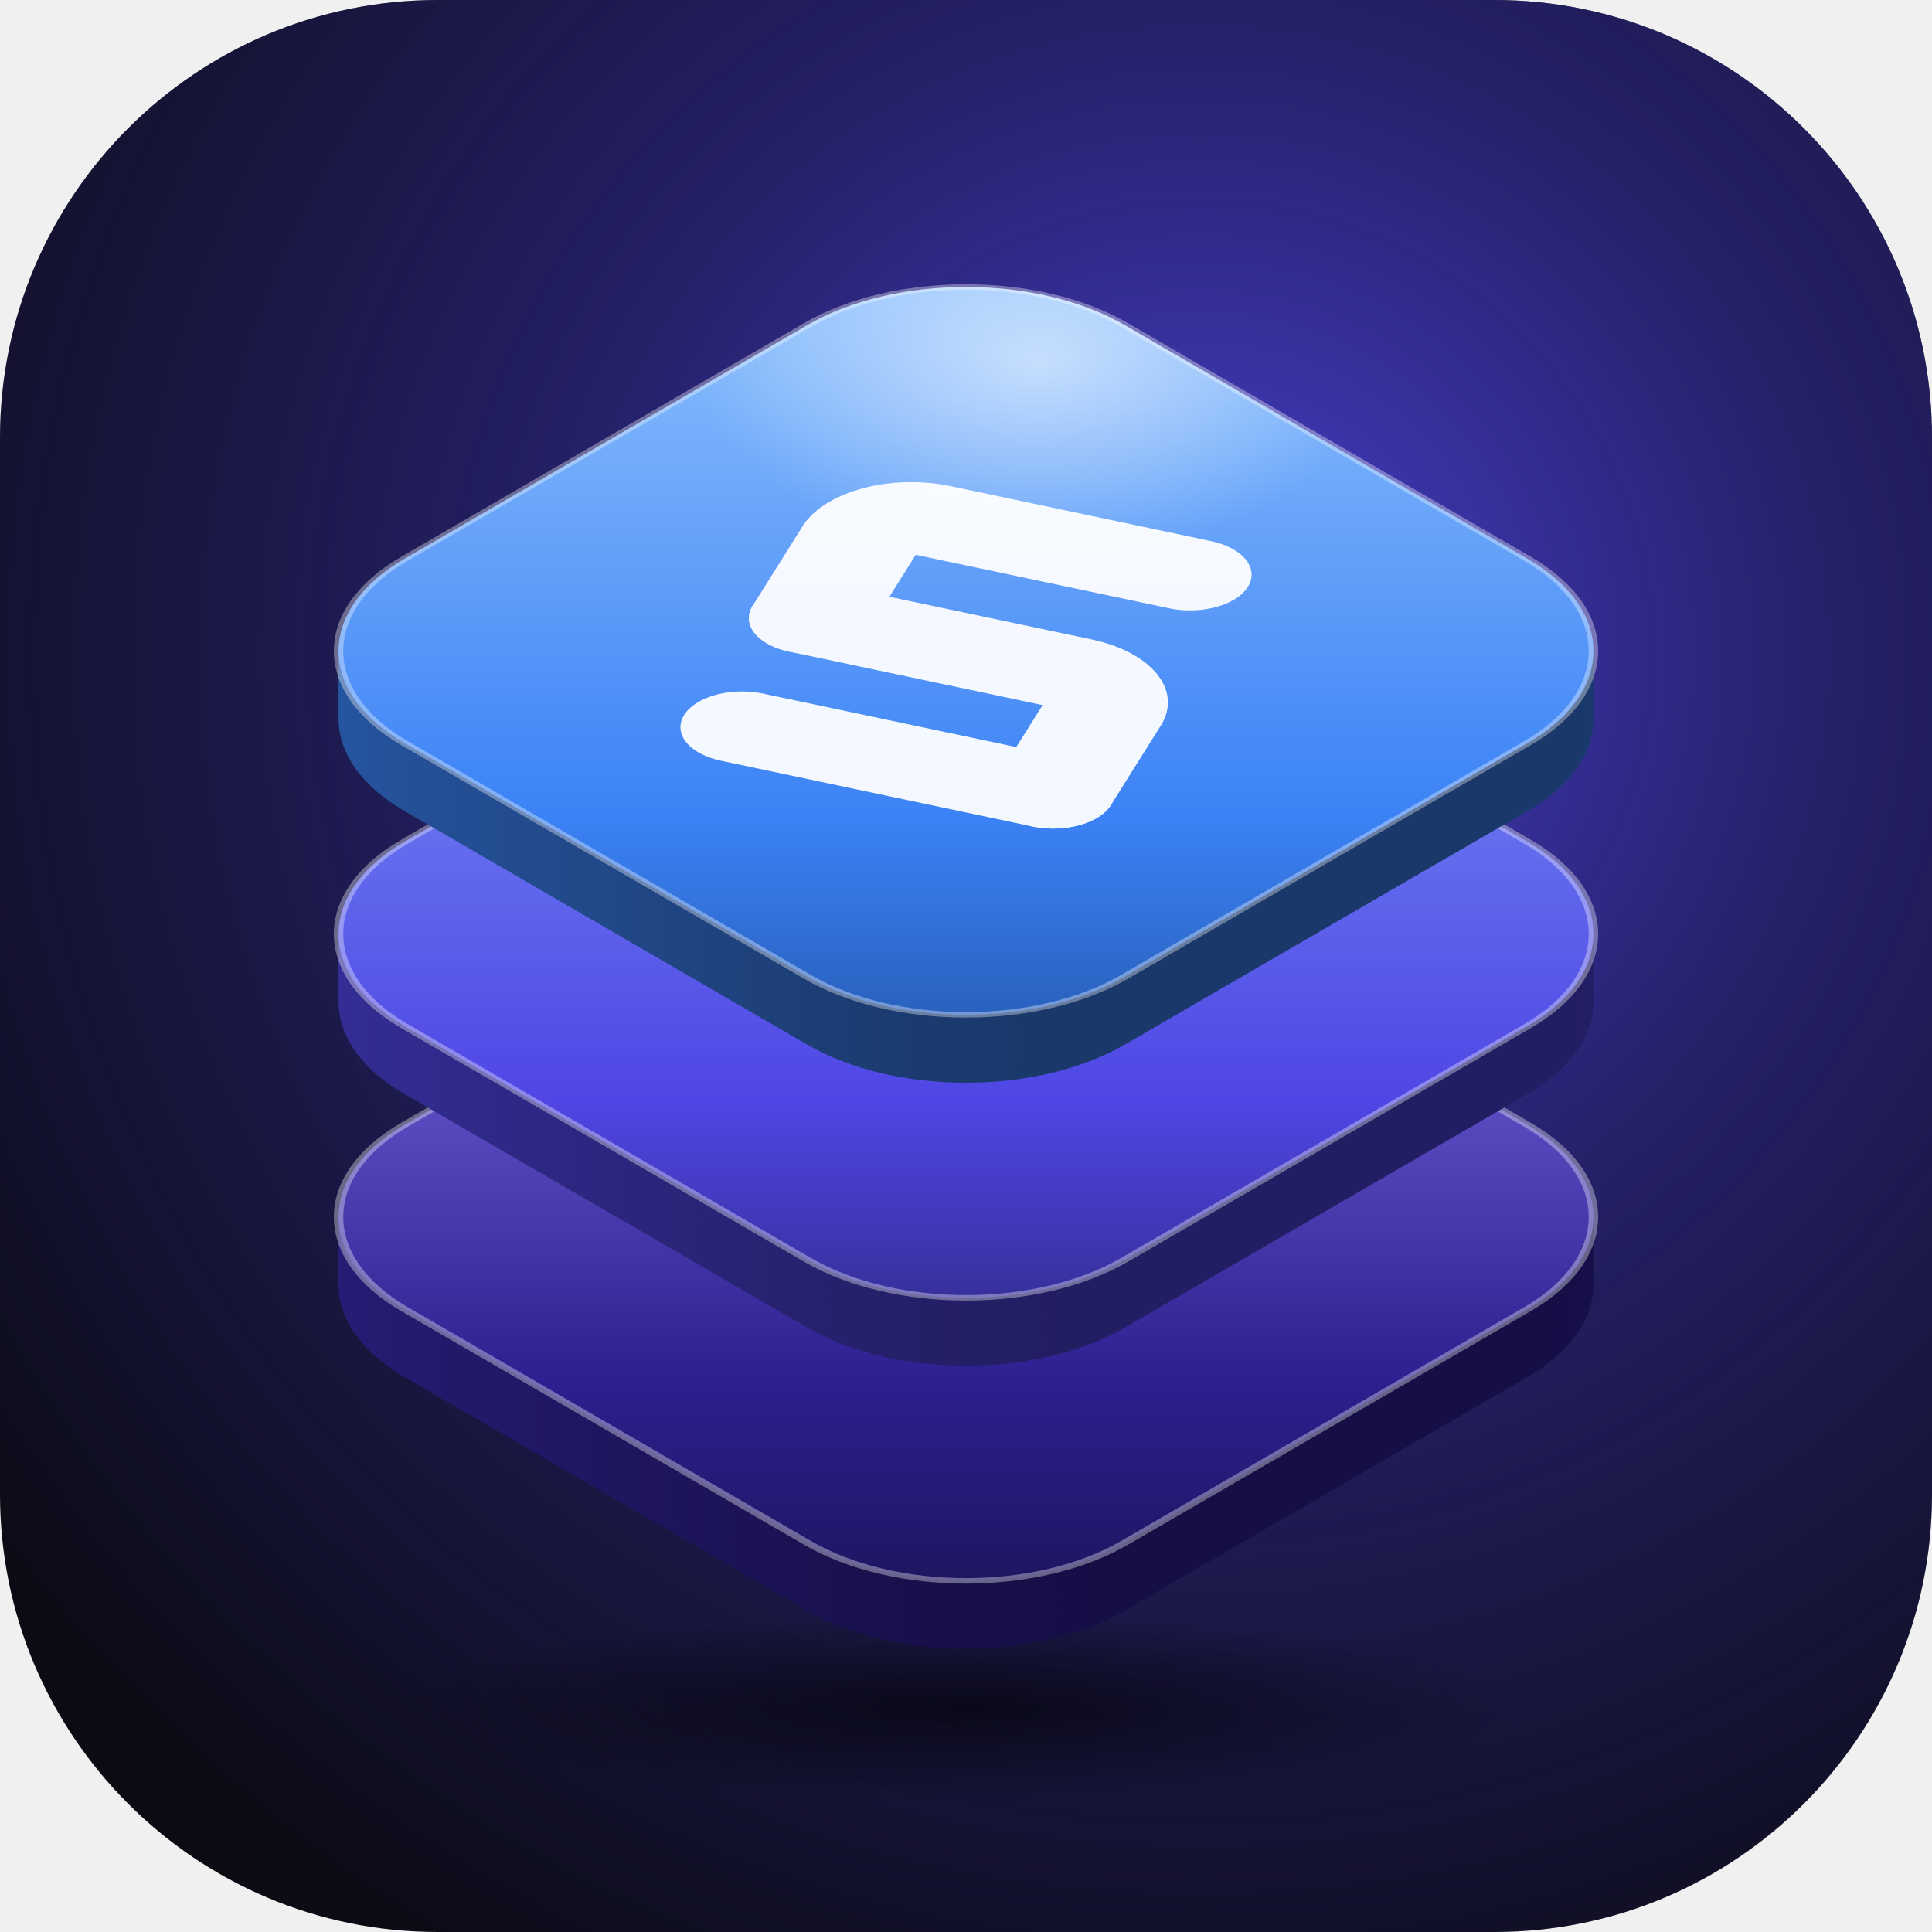
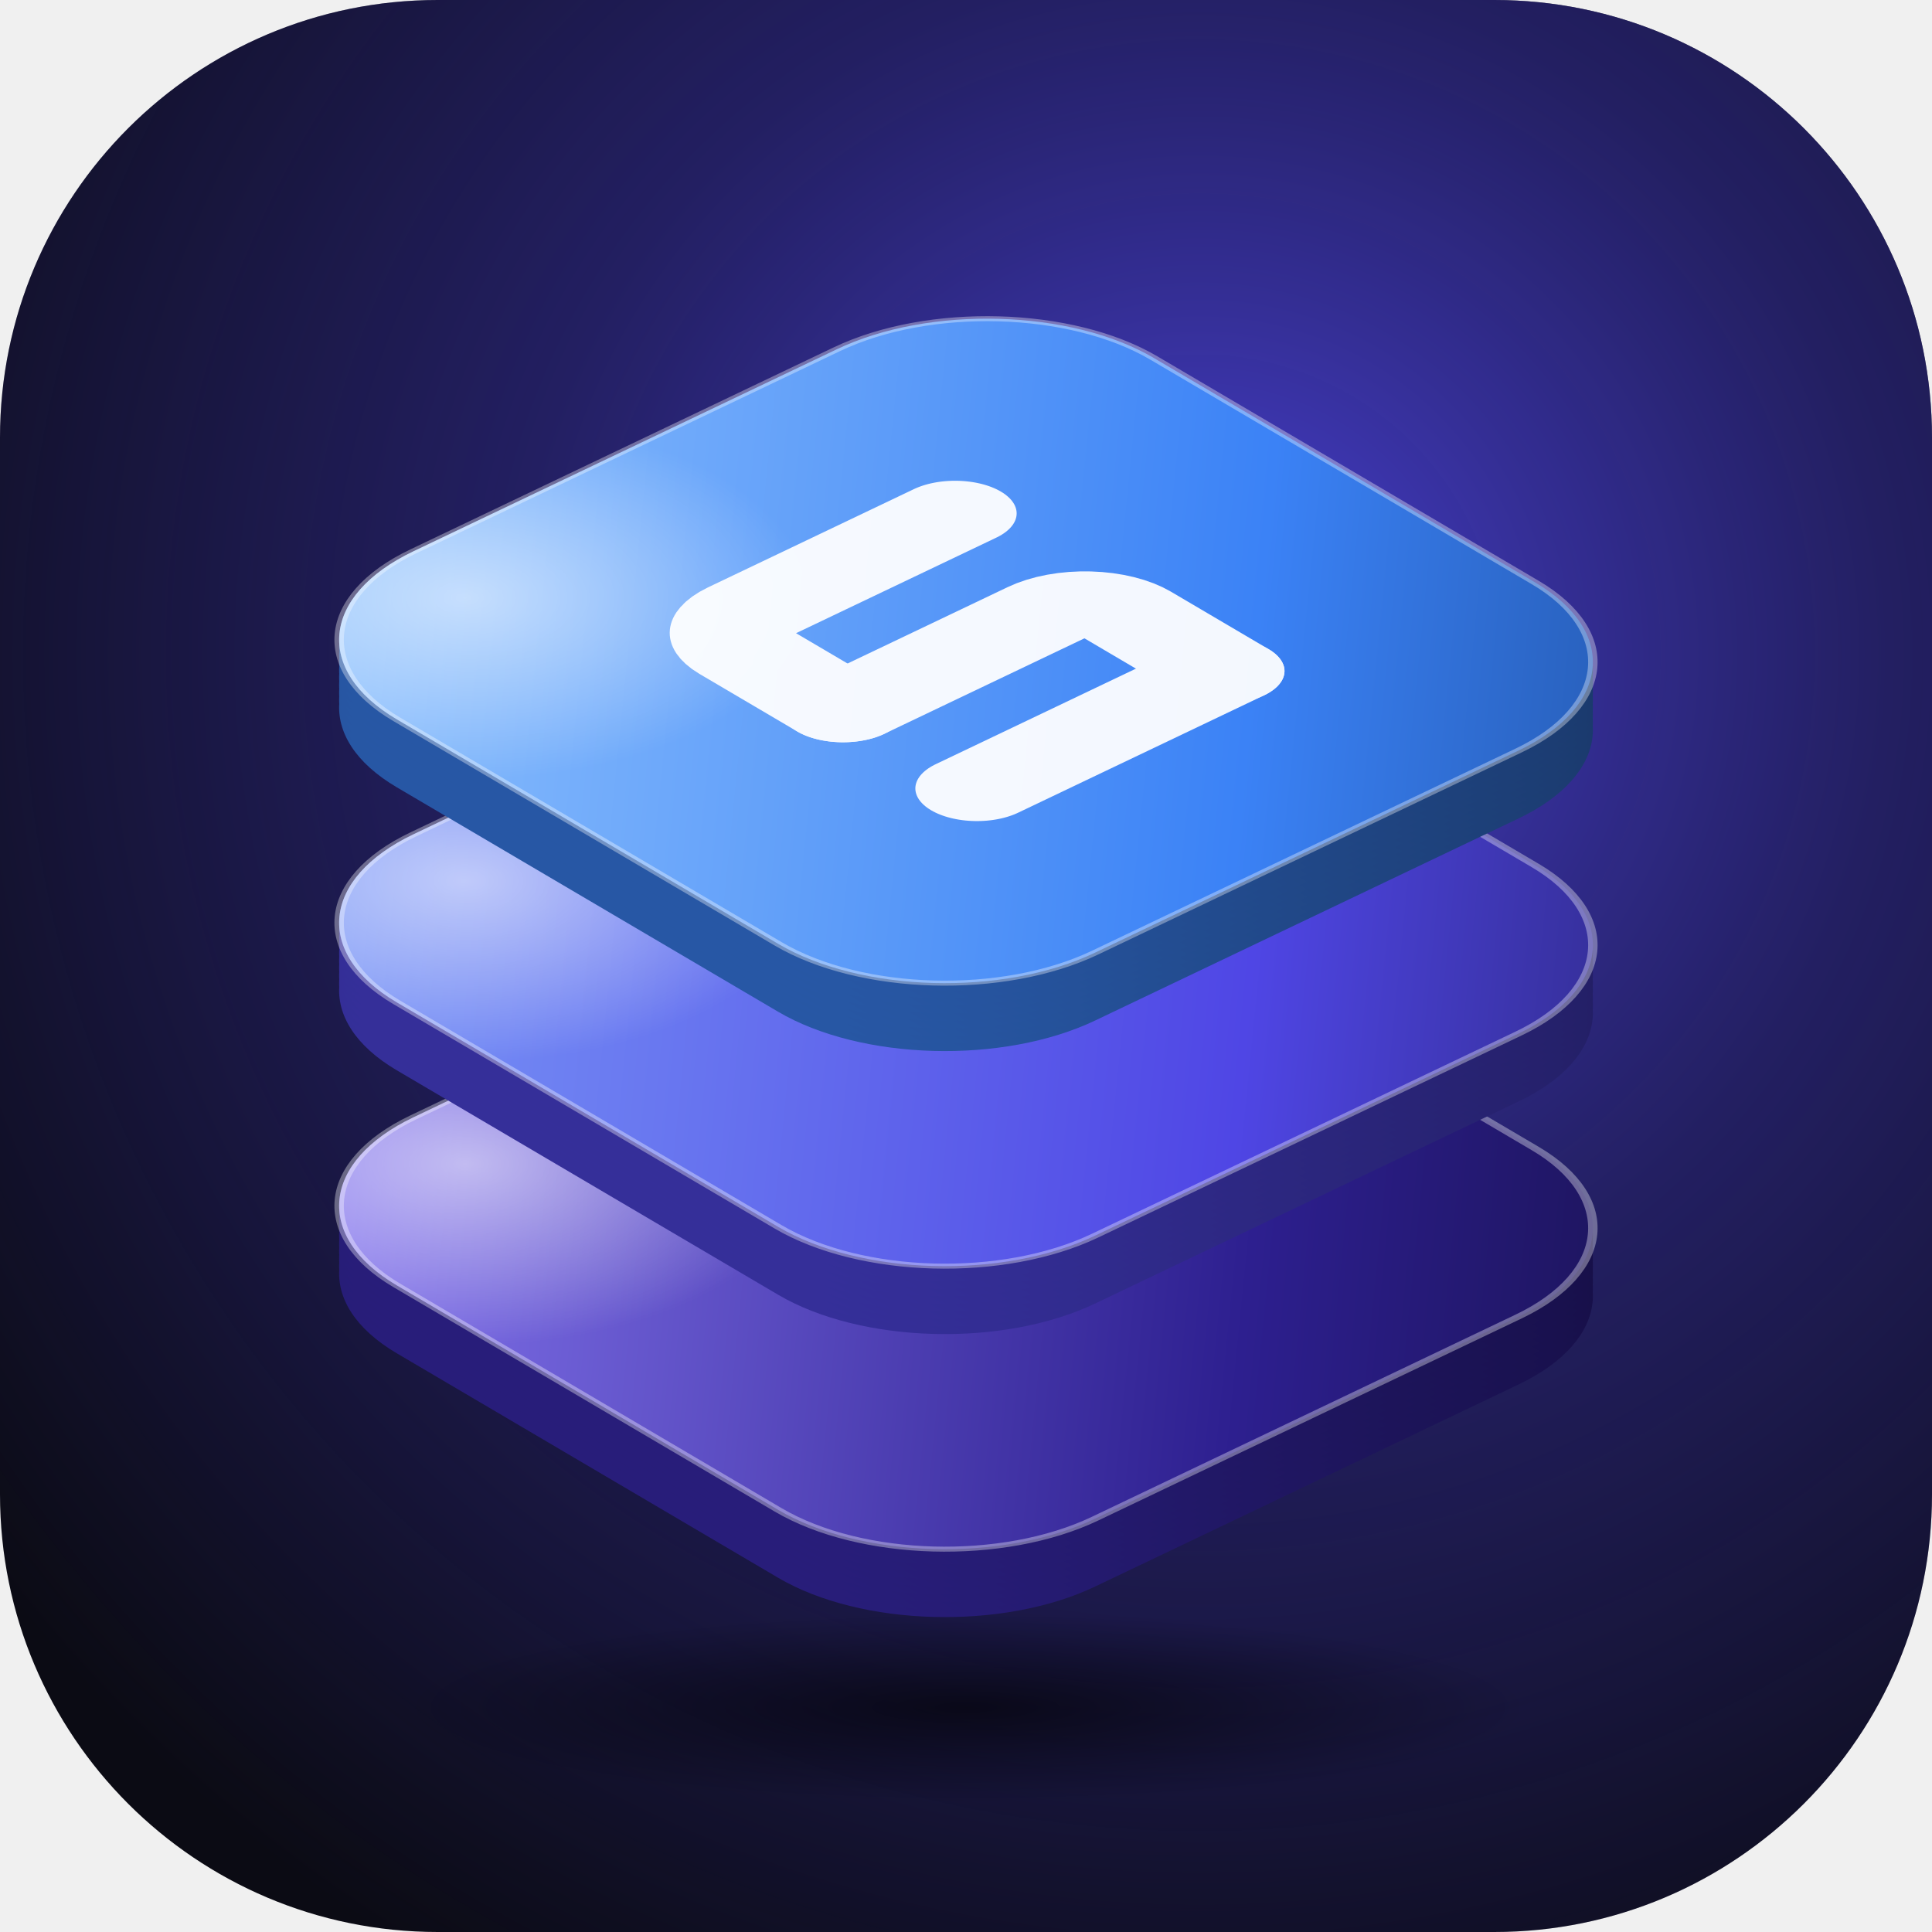
<svg xmlns="http://www.w3.org/2000/svg" xmlns:xlink="http://www.w3.org/1999/xlink" viewBox="0 0 1024 1024">
  <defs>
    <clipPath id="tile">
      <rect width="1024" height="1024" rx="232" />
    </clipPath>
    <radialGradient id="glow" cx="0.62" cy="0.34" r="0.78">
      <stop offset="0" stop-color="#4f46e5" stop-opacity="0.95" />
      <stop offset="0.45" stop-color="#3730a3" stop-opacity="0.55" />
      <stop offset="1" stop-color="#3730a3" stop-opacity="0" />
    </radialGradient>
    <radialGradient id="floor">
      <stop offset="0" stop-color="#000" stop-opacity="0.6" />
      <stop offset="1" stop-color="#000" stop-opacity="0" />
    </radialGradient>
    <rect id="sq" x="-270" y="-270" width="540" height="540" rx="119" />
    <linearGradient id="top1" x1="0" y1="0" x2="1" y2="1">
      <stop offset="0" stop-color="#93c5fd" />
      <stop offset="0.7" stop-color="#3b82f6" />
      <stop offset="1" stop-color="#2459b0" />
    </linearGradient>
    <linearGradient id="top2" x1="0" y1="0" x2="1" y2="1">
      <stop offset="0" stop-color="#7c9cf8" />
      <stop offset="0.7" stop-color="#4f46e5" />
      <stop offset="1" stop-color="#302a8a" />
    </linearGradient>
    <linearGradient id="top3" x1="0" y1="0" x2="1" y2="1">
      <stop offset="0" stop-color="#8b7cf6" />
      <stop offset="0.7" stop-color="#2d1f8f" />
      <stop offset="1" stop-color="#1b1356" />
    </linearGradient>
    <radialGradient id="sheen" cx="0.2" cy="0.1" r="0.75">
      <stop offset="0" stop-color="#fff" stop-opacity="0.55" />
      <stop offset="0.45" stop-color="#fff" stop-opacity="0" />
    </radialGradient>
    <linearGradient id="side1" gradientUnits="userSpaceOnUse" x1="-333" y1="0" x2="333" y2="0">
      <stop offset="0" stop-color="#295bac" />
      <stop offset="1" stop-color="#183462" />
    </linearGradient>
    <linearGradient id="side2" gradientUnits="userSpaceOnUse" x1="-333" y1="0" x2="333" y2="0">
      <stop offset="0" stop-color="#3731a0" />
      <stop offset="1" stop-color="#201c5c" />
    </linearGradient>
    <linearGradient id="side3" gradientUnits="userSpaceOnUse" x1="-333" y1="0" x2="333" y2="0">
      <stop offset="0" stop-color="#2a1f80" />
      <stop offset="1" stop-color="#140d40" />
    </linearGradient>
    <g id="edge">
-       <use xlink:href="#sq" transform="translate(0 36) scale(1 .58) rotate(45)" />
-       <use xlink:href="#sq" transform="translate(0 32) scale(1 .58) rotate(45)" />
-       <use xlink:href="#sq" transform="translate(0 28) scale(1 .58) rotate(45)" />
-       <use xlink:href="#sq" transform="translate(0 24) scale(1 .58) rotate(45)" />
-       <use xlink:href="#sq" transform="translate(0 20) scale(1 .58) rotate(45)" />
-       <use xlink:href="#sq" transform="translate(0 16) scale(1 .58) rotate(45)" />
-       <use xlink:href="#sq" transform="translate(0 12) scale(1 .58) rotate(45)" />
-       <use xlink:href="#sq" transform="translate(0 8) scale(1 .58) rotate(45)" />
-       <use xlink:href="#sq" transform="translate(0 4) scale(1 .58) rotate(45)" />
+       <use xlink:href="#sq" transform="translate(0 36) scale(1 .53) rotate(-42)" />
+       <use xlink:href="#sq" transform="translate(0 32) scale(1 .53) rotate(-42)" />
+       <use xlink:href="#sq" transform="translate(0 28) scale(1 .53) rotate(-42)" />
+       <use xlink:href="#sq" transform="translate(0 24) scale(1 .53) rotate(-42)" />
+       <use xlink:href="#sq" transform="translate(0 20) scale(1 .53) rotate(-42)" />
+       <use xlink:href="#sq" transform="translate(0 16) scale(1 .53) rotate(-42)" />
+       <use xlink:href="#sq" transform="translate(0 12) scale(1 .53) rotate(-42)" />
+       <use xlink:href="#sq" transform="translate(0 8) scale(1 .53) rotate(-42)" />
+       <use xlink:href="#sq" transform="translate(0 4) scale(1 .53) rotate(-42)" />
    </g>
  </defs>
  <g clip-path="url(#tile)">
    <rect width="1024" height="1024" fill="#0b0b14" />
    <rect width="1024" height="1024" fill="url(#glow)" />
    <ellipse cx="512" cy="905" rx="300" ry="50" fill="url(#floor)" />
    <g transform="translate(512 645)">
      <use xlink:href="#edge" fill="url(#side3)" />
-       <use xlink:href="#sq" transform="scale(1 .58) rotate(45)" fill="url(#top3)" />
-       <use xlink:href="#sq" transform="scale(1 .58) rotate(45)" fill="url(#sheen)" />
-       <use xlink:href="#sq" transform="scale(1 .58) rotate(45)" fill="none" stroke="#fff" stroke-opacity="0.35" stroke-width="5" />
+       <use xlink:href="#sq" transform="scale(1 .53) rotate(-42)" fill="url(#top3)" />
+       <use xlink:href="#sq" transform="scale(1 .53) rotate(-42)" fill="url(#sheen)" />
+       <use xlink:href="#sq" transform="scale(1 .53) rotate(-42)" fill="none" stroke="#fff" stroke-opacity="0.35" stroke-width="5" />
    </g>
    <g transform="translate(512 495)">
      <use xlink:href="#edge" fill="url(#side2)" />
-       <use xlink:href="#sq" transform="scale(1 .58) rotate(45)" fill="url(#top2)" />
-       <use xlink:href="#sq" transform="scale(1 .58) rotate(45)" fill="url(#sheen)" />
-       <use xlink:href="#sq" transform="scale(1 .58) rotate(45)" fill="none" stroke="#fff" stroke-opacity="0.35" stroke-width="5" />
+       <use xlink:href="#sq" transform="scale(1 .53) rotate(-42)" fill="url(#top2)" />
+       <use xlink:href="#sq" transform="scale(1 .53) rotate(-42)" fill="url(#sheen)" />
+       <use xlink:href="#sq" transform="scale(1 .53) rotate(-42)" fill="none" stroke="#fff" stroke-opacity="0.35" stroke-width="5" />
    </g>
    <g transform="translate(512 345)">
      <use xlink:href="#edge" fill="url(#side1)" />
-       <use xlink:href="#sq" transform="scale(1 .58) rotate(45)" fill="url(#top1)" />
-       <use xlink:href="#sq" transform="scale(1 .58) rotate(45)" fill="url(#sheen)" />
-       <use xlink:href="#sq" transform="scale(1 .58) rotate(45)" fill="none" stroke="#fff" stroke-opacity="0.35" stroke-width="5" />
-       <g transform="scale(1 .58) rotate(20) scale(1.02) translate(-256 -256)" fill="none" opacity="0.94" stroke="#fff" stroke-width="64" stroke-linecap="round" stroke-linejoin="round">
+       <use xlink:href="#sq" transform="scale(1 .53) rotate(-42)" fill="url(#top1)" />
+       <use xlink:href="#sq" transform="scale(1 .53) rotate(-42)" fill="url(#sheen)" />
+       <use xlink:href="#sq" transform="scale(1 .53) rotate(-42)" fill="none" stroke="#fff" stroke-opacity="0.35" stroke-width="5" />
+       <g transform="scale(1 .53) rotate(-42) scale(1.02) translate(-256 -256)" fill="none" opacity="0.94" stroke="#fff" stroke-width="64" stroke-linecap="round" stroke-linejoin="round">
        <path d="M342 152H198a28 28 0 0 0-28 28v76" />
        <path d="M170 256h144a28 28 0 0 1 28 28v76" />
        <path d="M342 360H170" />
      </g>
    </g>
  </g>
</svg>
